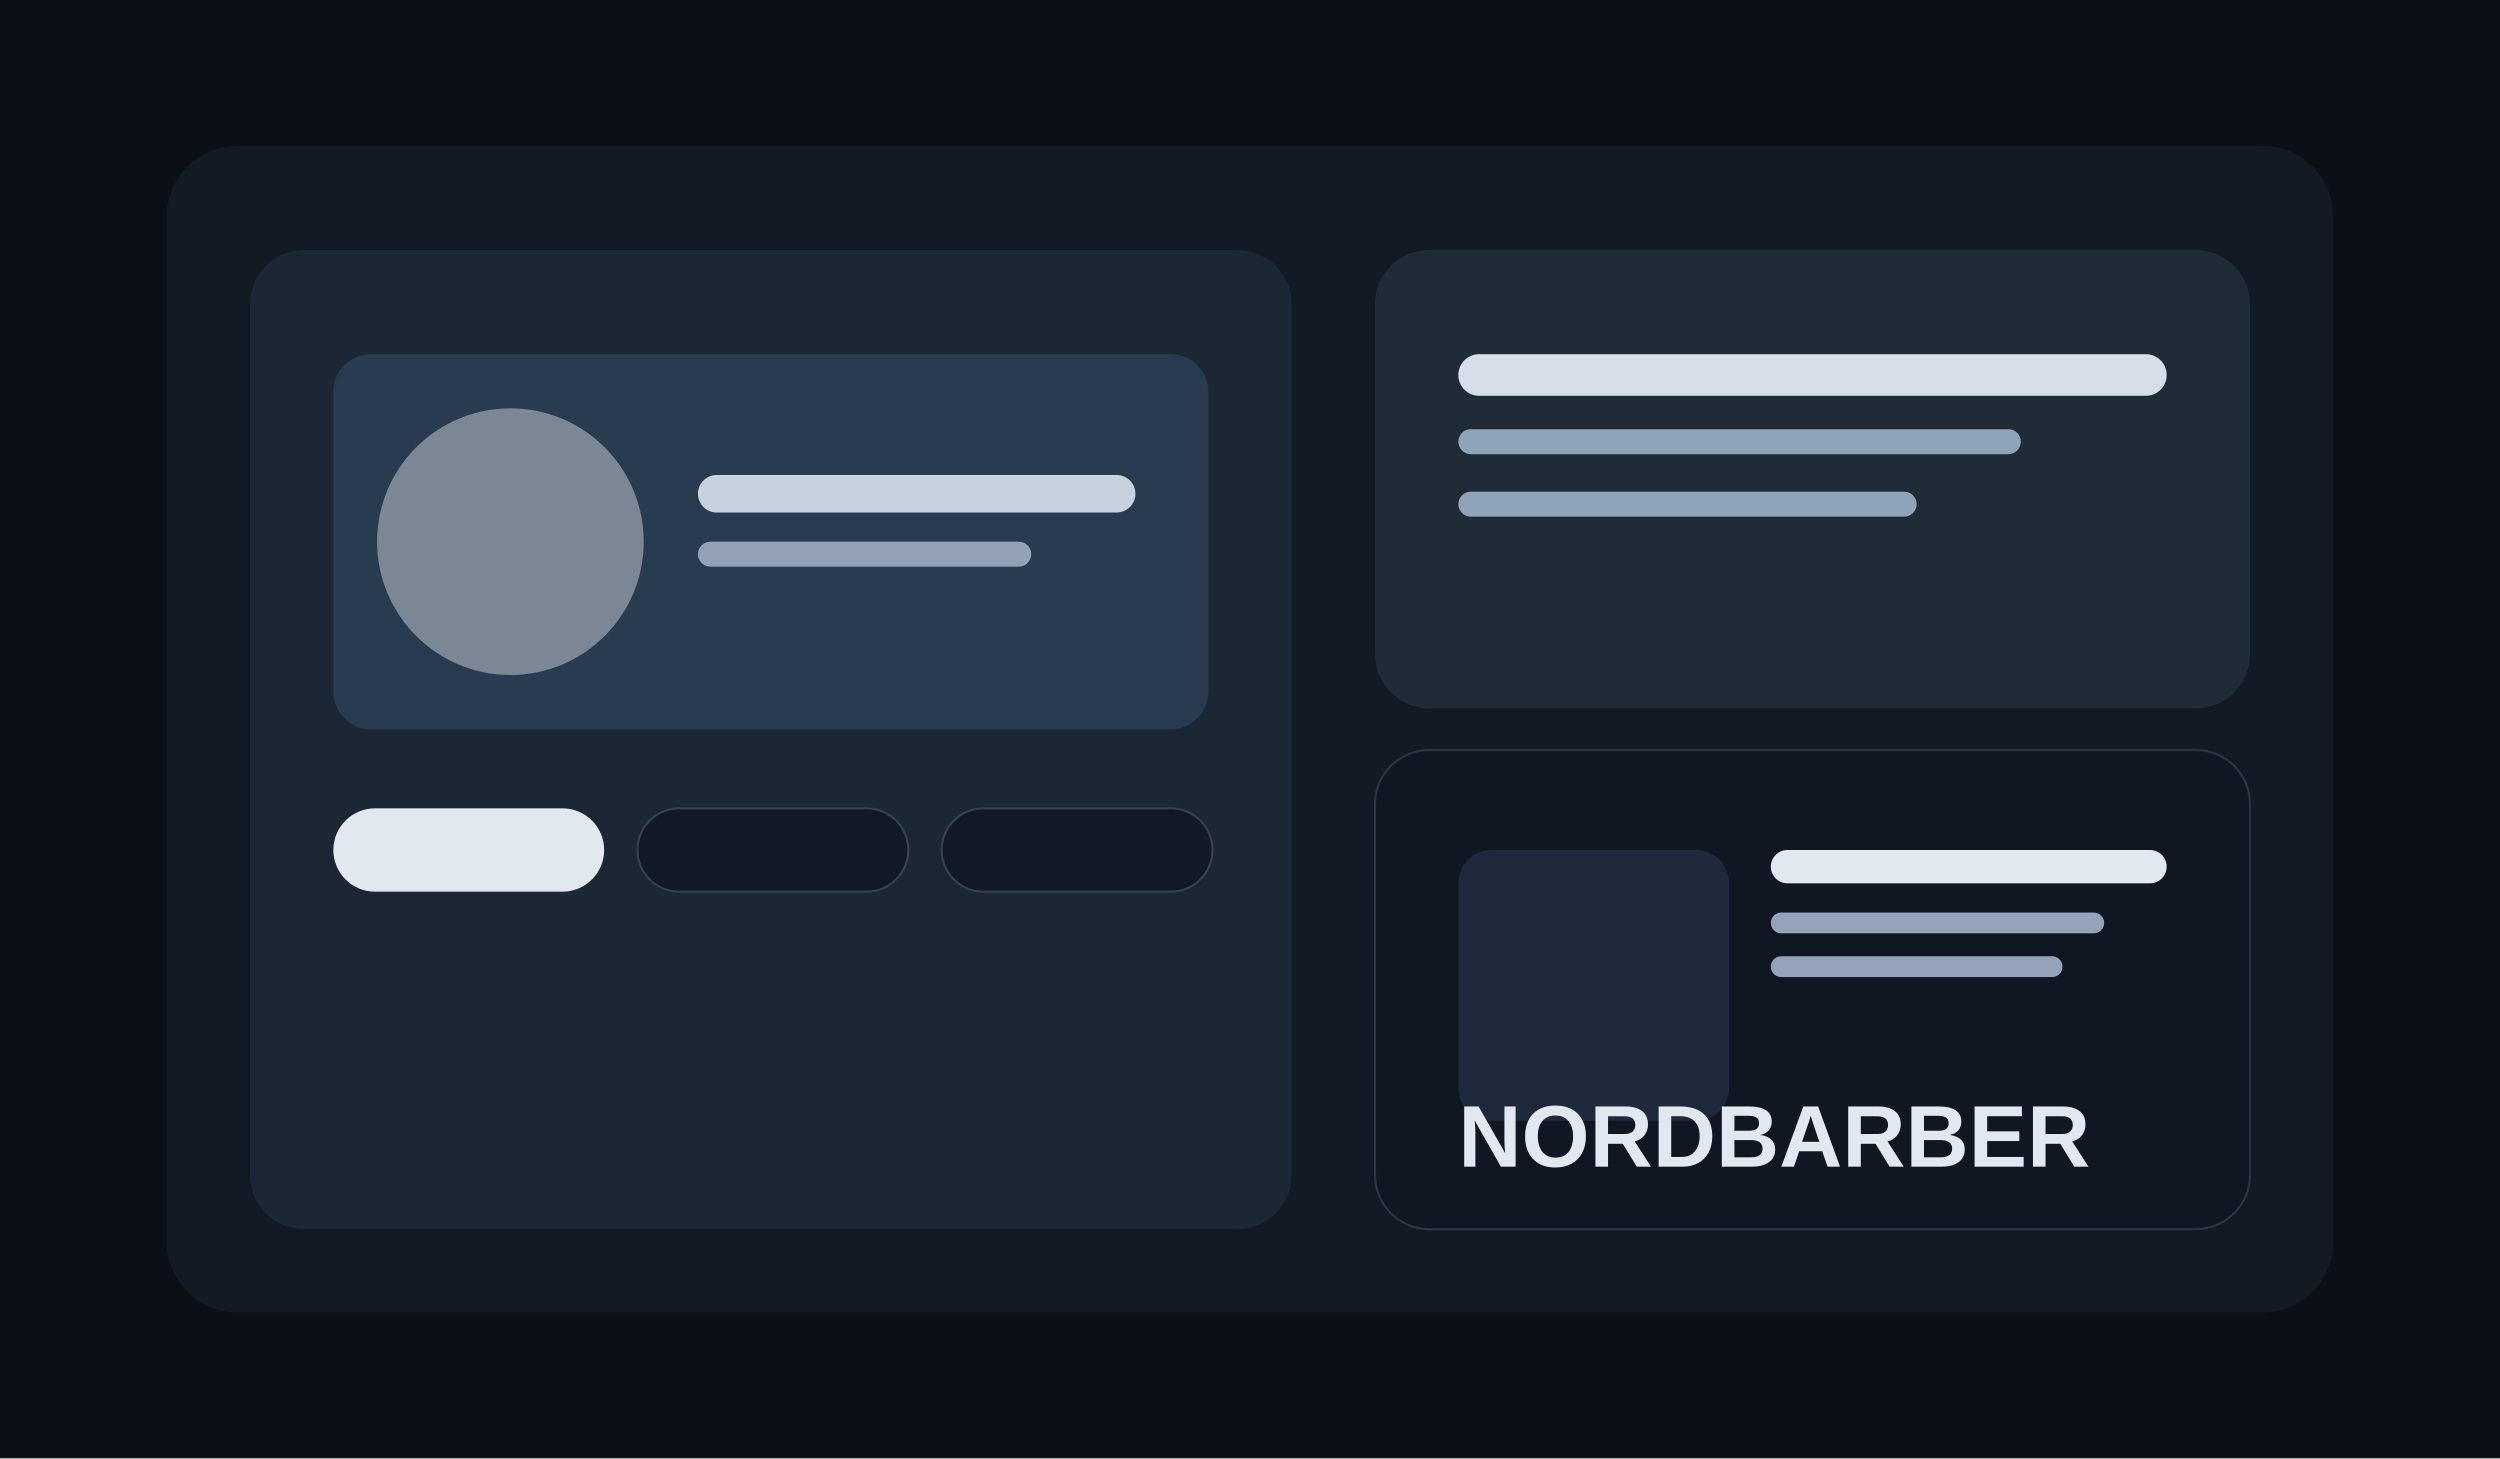
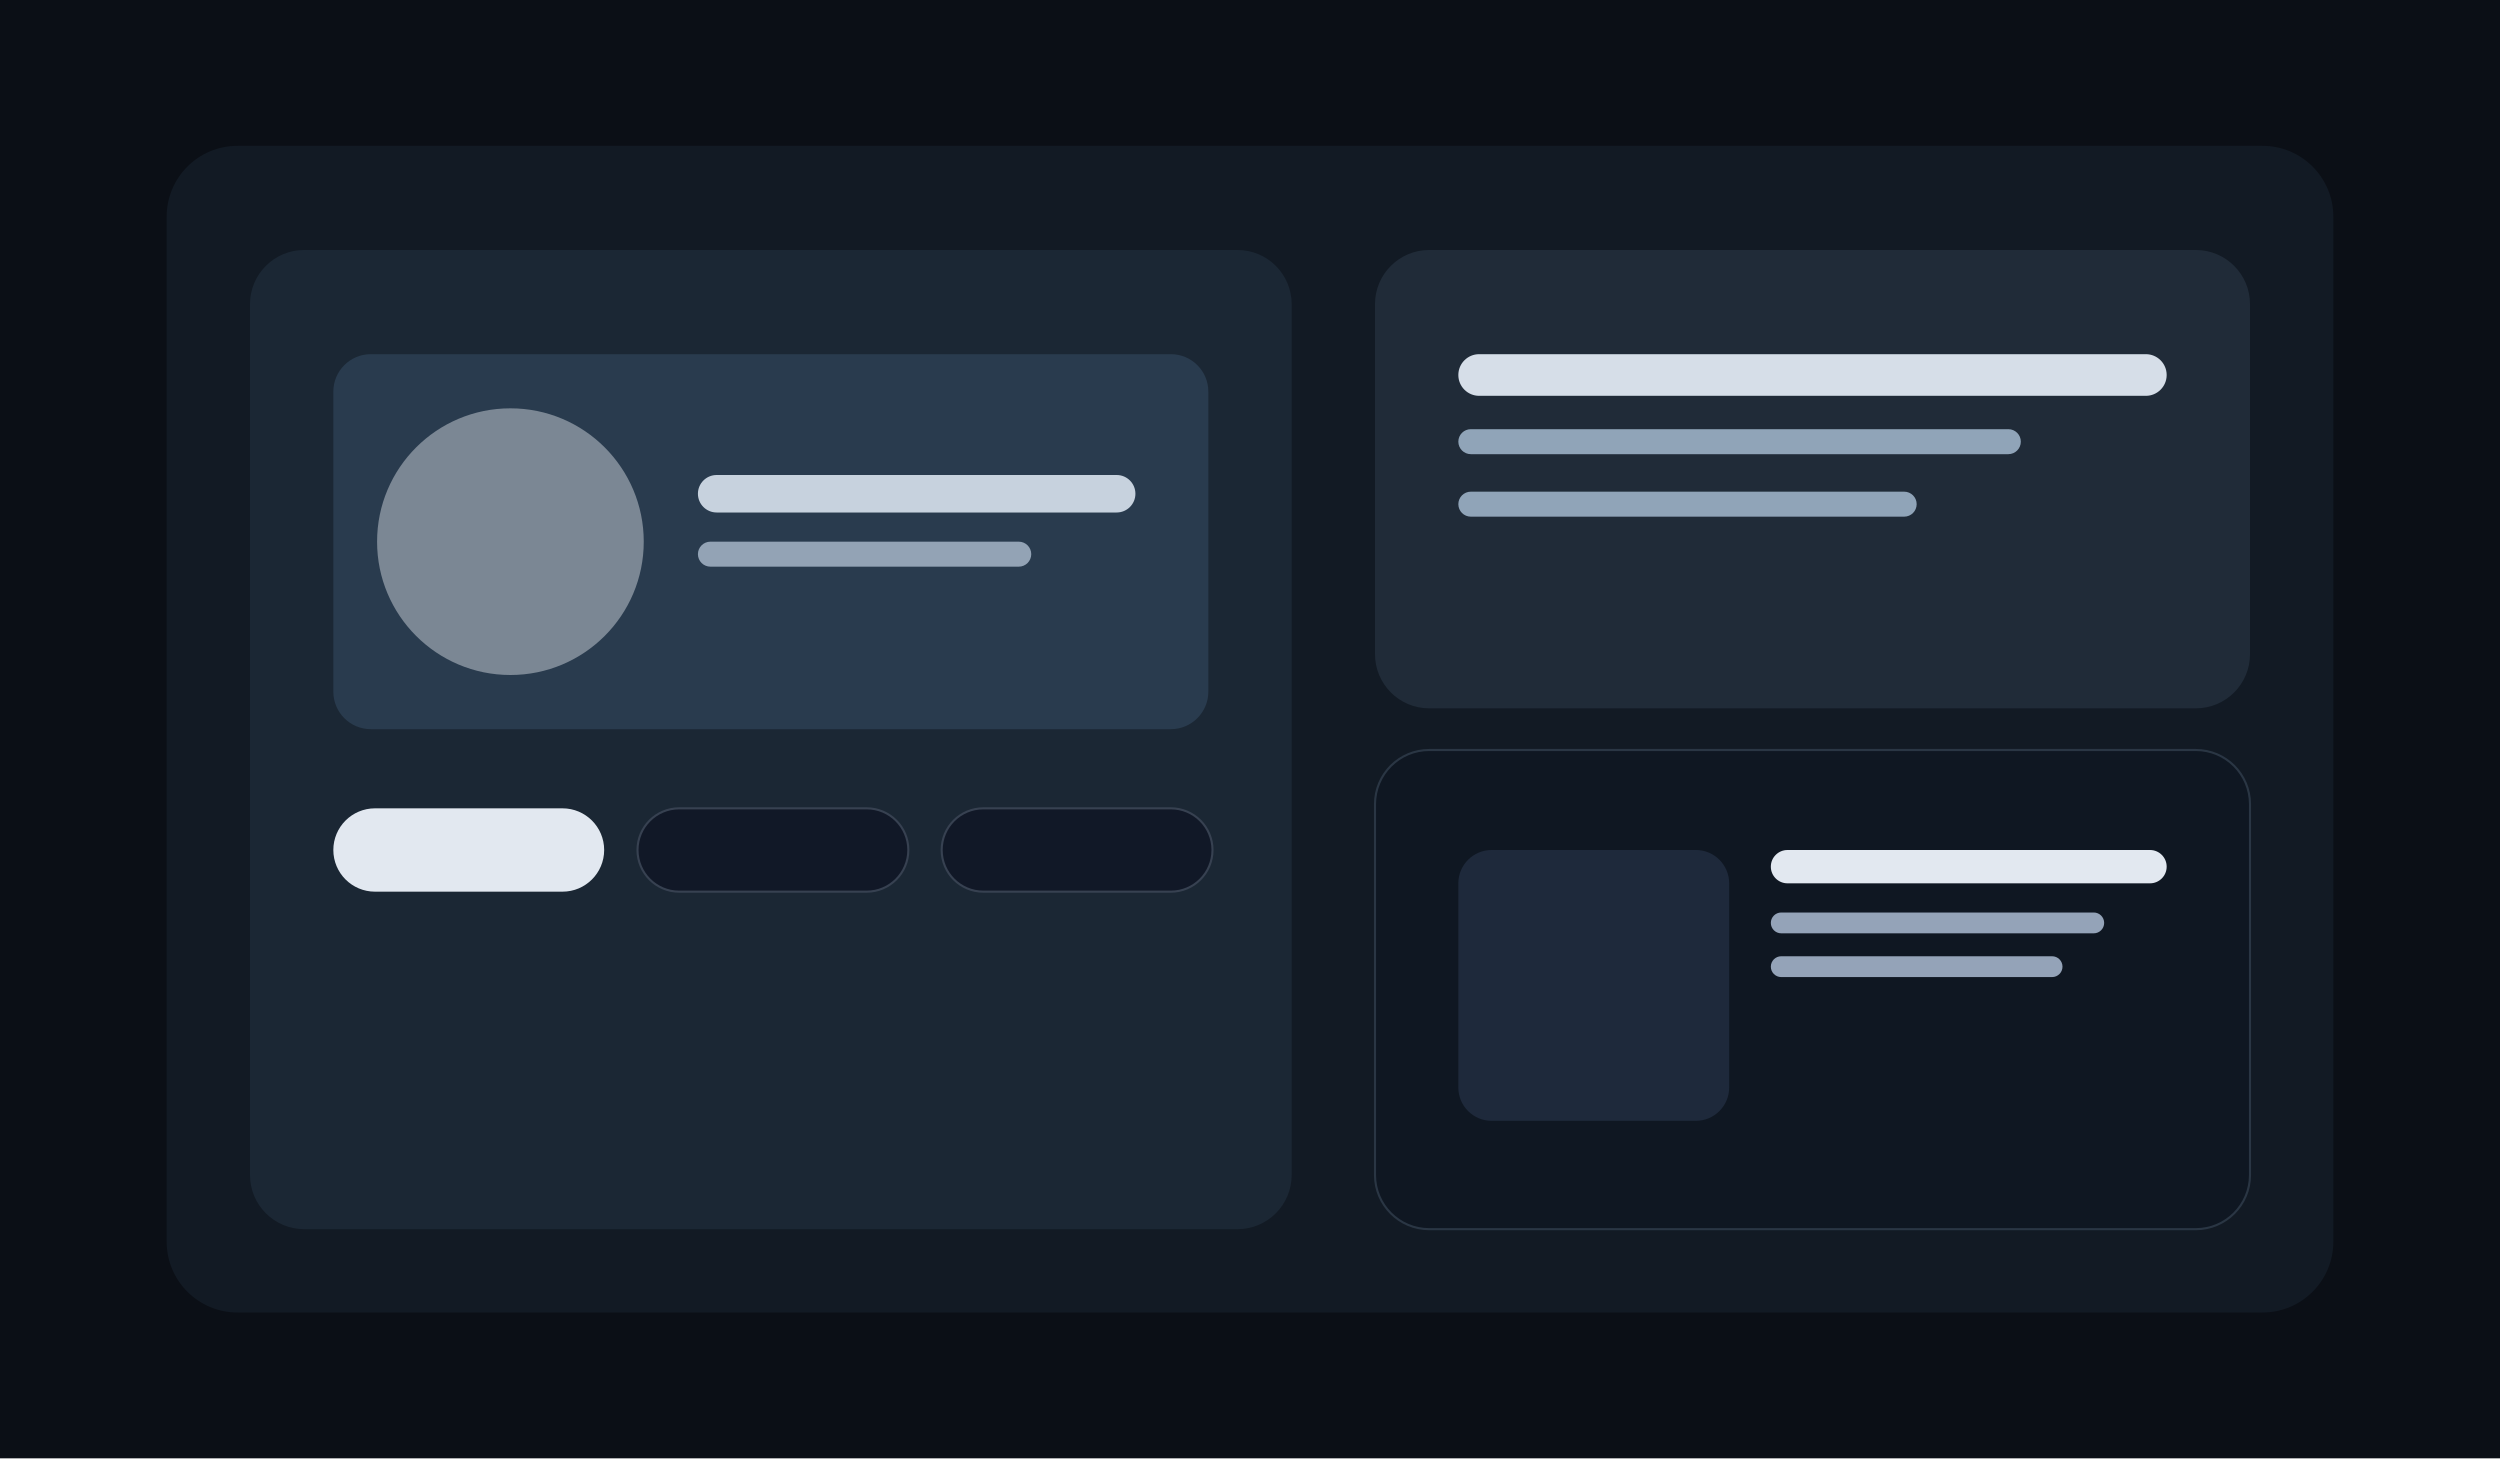
<svg xmlns="http://www.w3.org/2000/svg" width="1200" height="700" viewBox="0 0 1200 700" fill="none">
  <rect width="1200" height="700" fill="#0B0F16" />
  <rect x="80" y="70" width="1040" height="560" rx="34" fill="#121A24" />
  <rect x="120" y="120" width="500" height="470" rx="26" fill="#1B2734" />
  <rect x="160" y="170" width="420" height="180" rx="18" fill="#293B4E" />
  <circle cx="245" cy="260" r="64" fill="#7B8794" />
  <rect x="335" y="228" width="210" height="18" rx="9" fill="#C7D2DE" />
  <rect x="335" y="260" width="160" height="12" rx="6" fill="#93A3B5" />
  <rect x="160" y="388" width="130" height="40" rx="20" fill="#E2E8F0" />
  <rect x="306" y="388" width="130" height="40" rx="20" fill="#111827" stroke="#374151" />
  <rect x="452" y="388" width="130" height="40" rx="20" fill="#111827" stroke="#374151" />
  <rect x="660" y="120" width="420" height="220" rx="26" fill="#202B38" />
  <rect x="700" y="170" width="340" height="20" rx="10" fill="#D6DEE8" />
  <rect x="700" y="206" width="270" height="12" rx="6" fill="#90A4B8" />
  <rect x="700" y="236" width="220" height="12" rx="6" fill="#90A4B8" />
  <rect x="660" y="360" width="420" height="230" rx="26" fill="#0F1722" stroke="#2A3644" />
  <rect x="700" y="408" width="130" height="130" rx="16" fill="#1E293B" />
  <rect x="850" y="408" width="190" height="16" rx="8" fill="#E2E8F0" />
  <rect x="850" y="438" width="160" height="10" rx="5" fill="#94A3B8" />
  <rect x="850" y="459" width="140" height="10" rx="5" fill="#94A3B8" />
-   <text x="700" y="560" fill="#E2E8F0" font-family="Arial" font-size="42" font-weight="700">NORDBARBER</text>
</svg>
